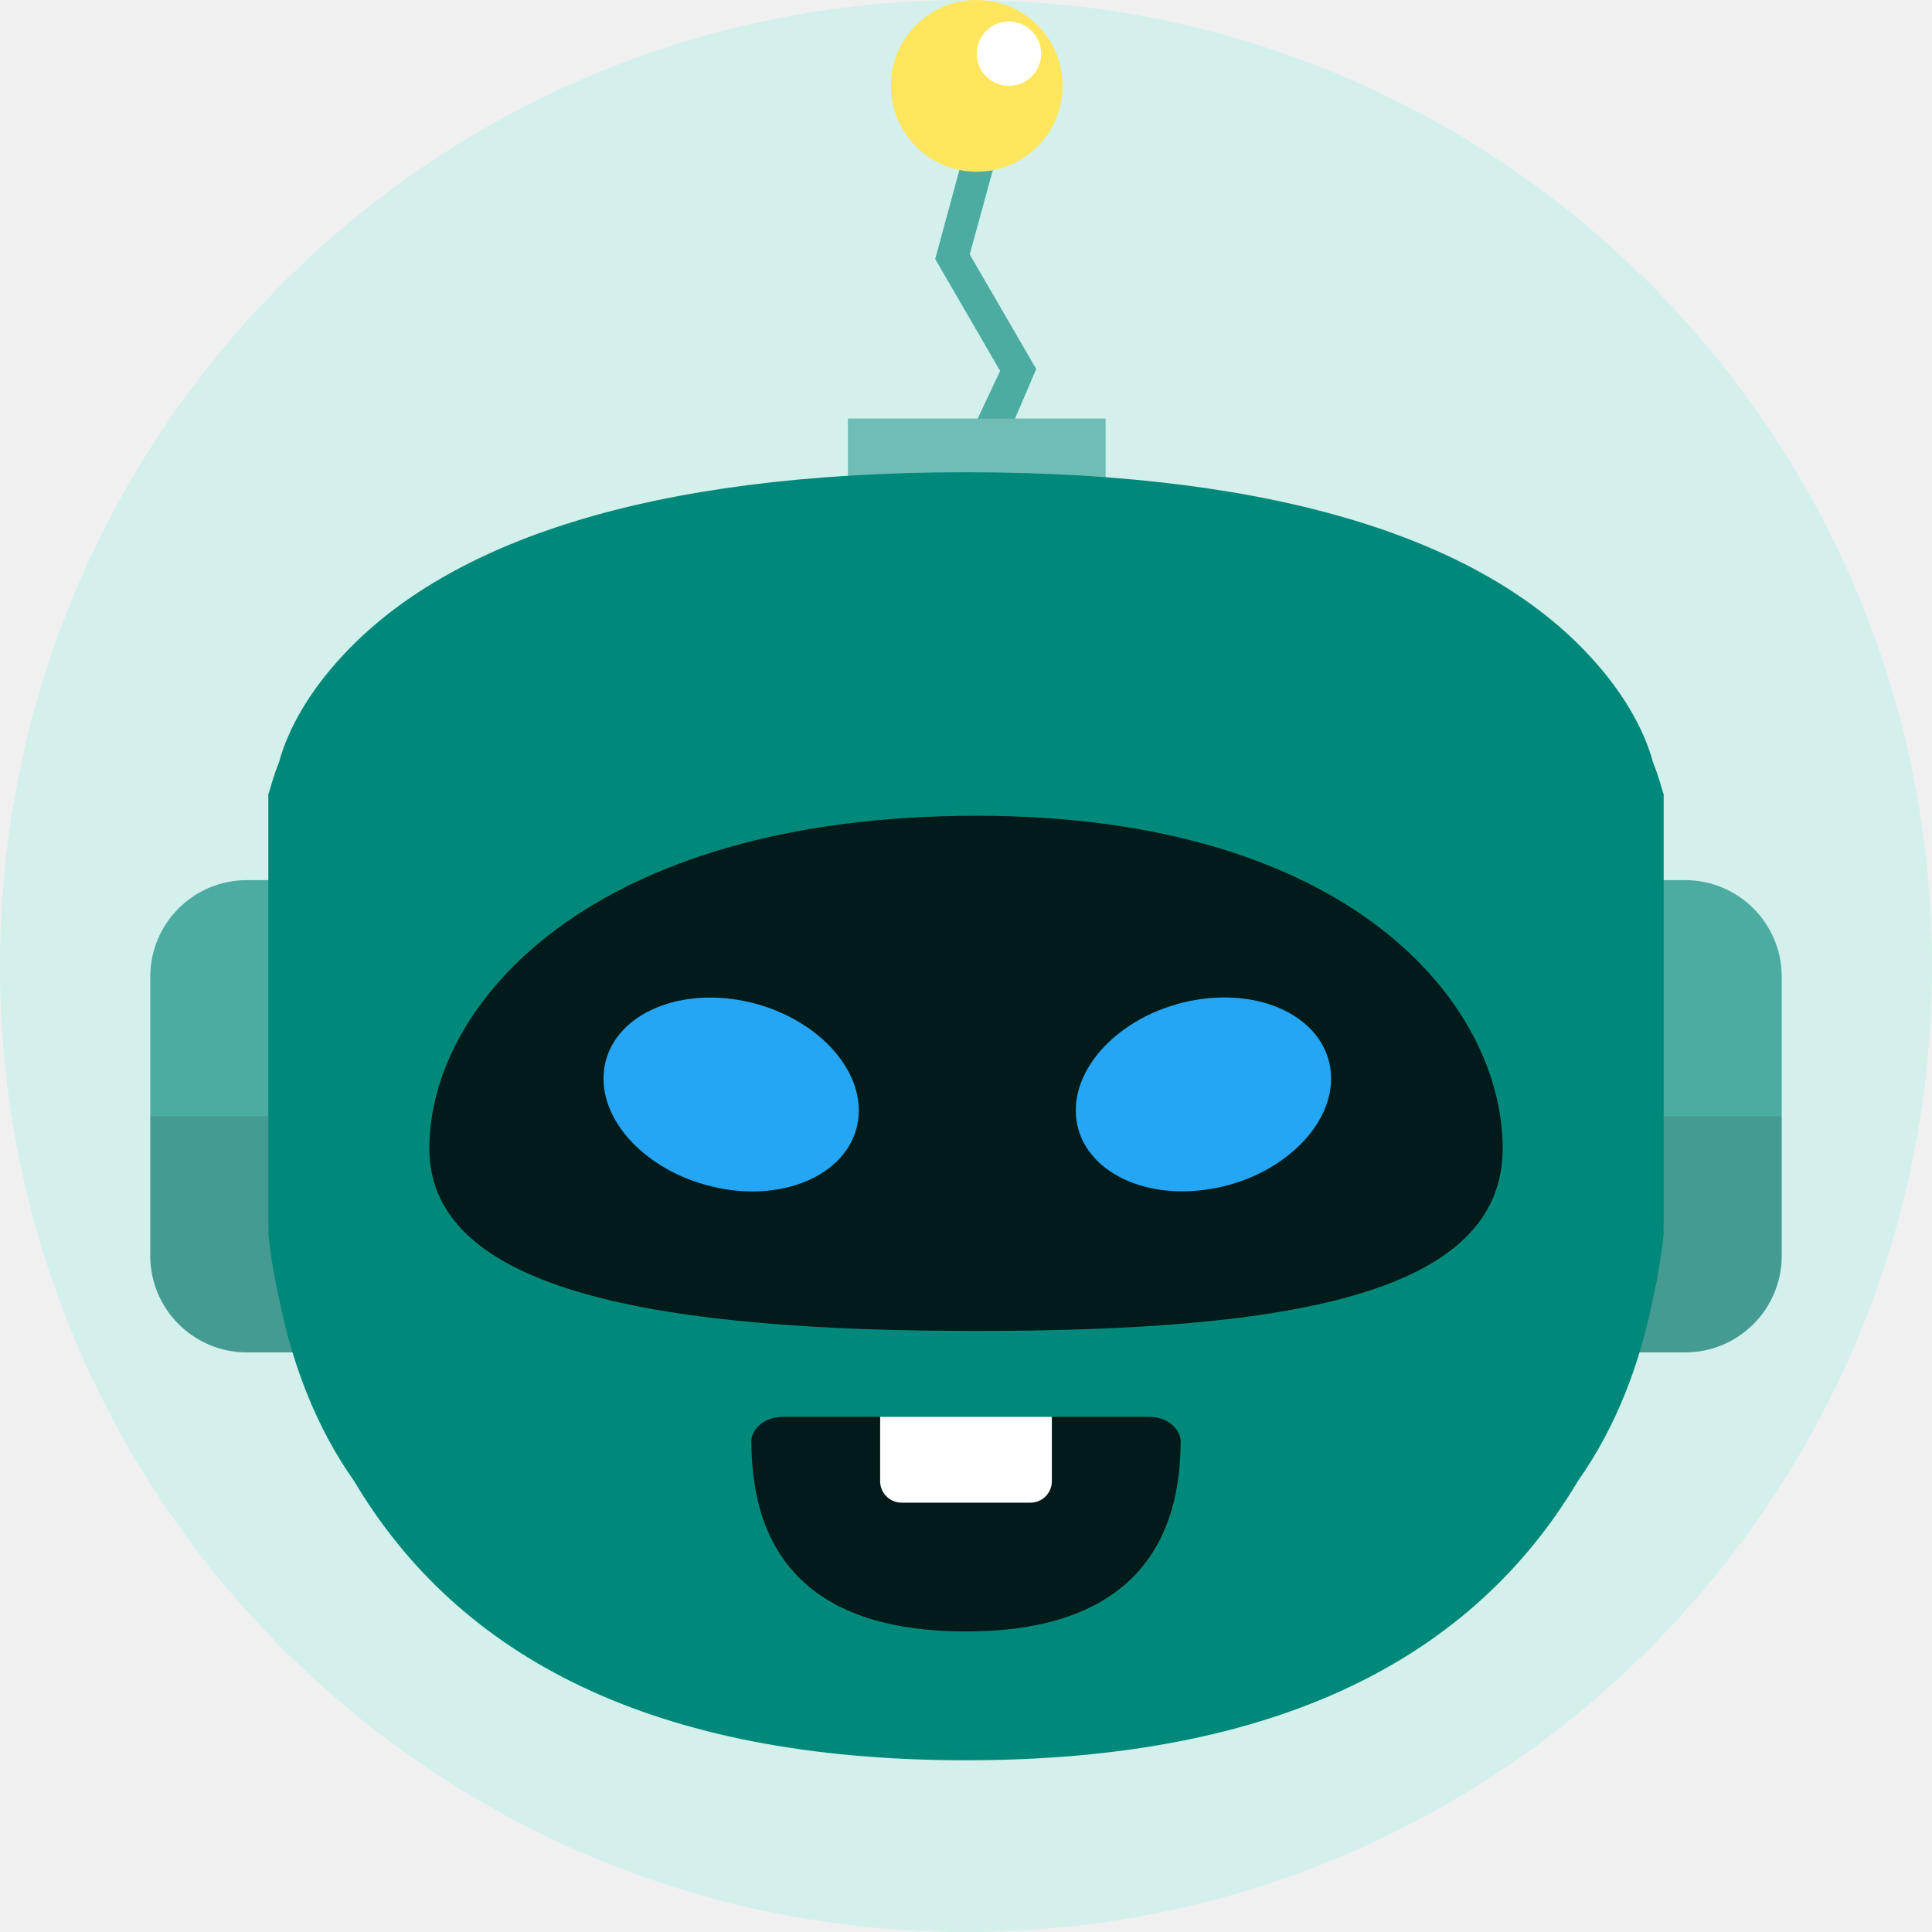
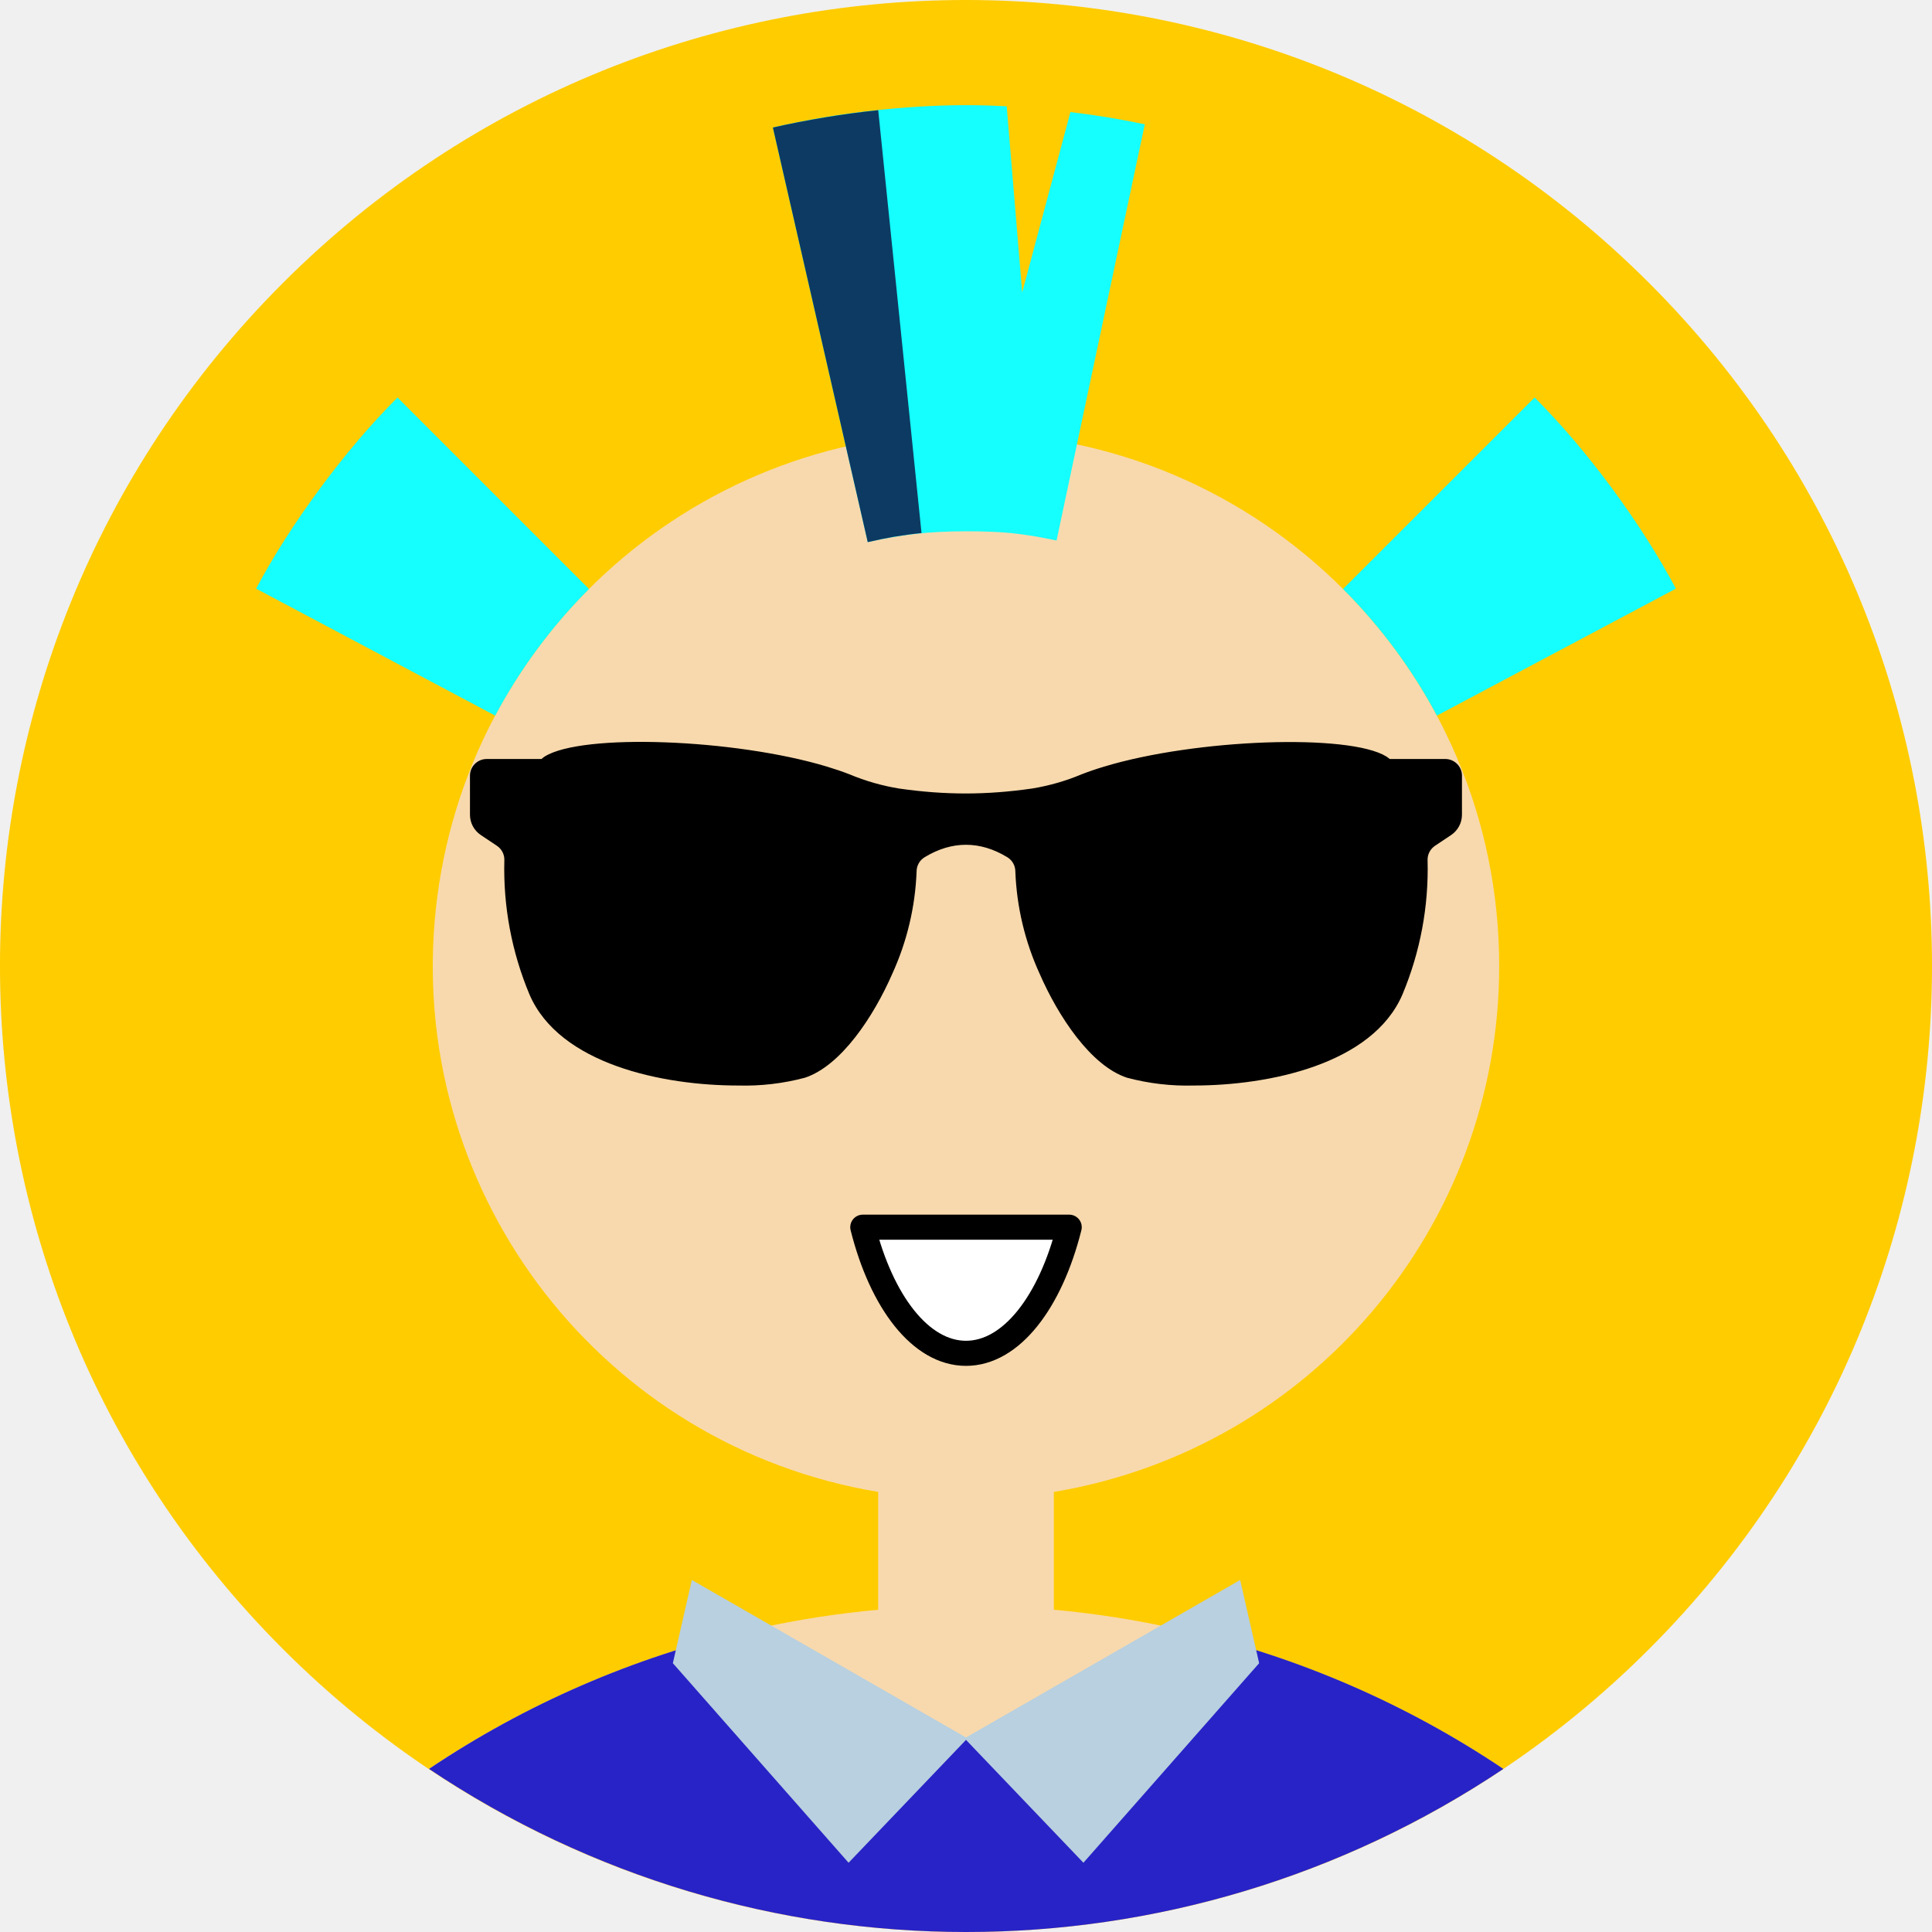
- <svg xmlns="http://www.w3.org/2000/svg" viewBox="0 0 180 180" fill="none" shape-rendering="auto" width="128" height="128">
-   <mask id="viewboxMask">
-     <rect width="180" height="180" rx="90" ry="90" x="0" y="0" fill="#fff" />
-   </mask>
-   <g mask="url(#viewboxMask)">
-     <rect fill="#d3f0ec" width="180" height="180" x="0" y="0" />
-     <g transform="translate(0 66)">
-       <mask id="sidesSquare-a" style="mask-type:luminance" maskUnits="userSpaceOnUse" x="14" y="16" width="152" height="44">
-         <g fill="#fff">
-           <rect x="14" y="16" width="36" height="44" rx="9" />
-           <rect x="130" y="16" width="36" height="44" rx="9" />
-         </g>
-       </mask>
-       <g mask="url(#sidesSquare-a)">
-         <path d="M0 0h180v76H0V0Z" fill="#00897b" />
-         <path d="M0 0h180v76H0V0Z" fill="#fff" fill-opacity=".3" />
-         <path fill="#000" fill-opacity=".1" d="M0 38h180v38H0z" />
-       </g>
-     </g>
-     <g transform="translate(41)">
-       <mask id="topAntennaCrooked-a" style="mask-type:luminance" maskUnits="userSpaceOnUse" x="38" y="12" width="24" height="40">
-         <g fill="#fff">
-           <path d="M55.54 34.39 51 45h-3.74l4.92-10.44-6.05-10.43 3.22-11.84 2.9.8-2.9 10.62 6.2 10.68Z" />
-           <path d="M38 39h24v13H38z" />
-         </g>
-       </mask>
-       <g mask="url(#topAntennaCrooked-a)">
-         <path d="M0 0h100v52H0V0Z" fill="#00897b" />
-         <path d="M0 6h100v52H0V6Z" fill="#fff" fill-opacity=".3" />
-         <path fill="#fff" fill-opacity=".2" d="M38 39h24v13H38z" />
-       </g>
-       <circle cx="50" cy="8" r="8" fill="#FFE65C" />
-       <circle cx="53" cy="5" r="3" fill="#fff" />
-     </g>
-     <g transform="translate(25 44)">
-       <mask id="faceRound02-a" style="mask-type:luminance" maskUnits="userSpaceOnUse" x="0" y="0" width="130" height="120">
-         <path fill-rule="evenodd" clip-rule="evenodd" d="M0 31v-1c.18-.48.4-1.5 1-3 .83-3.06 2.78-6.56 6-10C16.7 6.6 35.17 0 65 0s48.3 6.6 58 17c3.22 3.44 5.17 6.94 6 10 .6 1.5.82 2.52 1 3v40c0-.1-.03.5 0 1a53.93 53.93 0 0 1-1 6c-1.19 6-3.4 11.91-7 17-9.72 16.34-27.74 26-57 26s-47.28-9.66-57-26C4.4 88.91 2.2 83 1 77a53.95 53.95 0 0 1-1-6c.03-.45 0-1.32 0-1V31Z" fill="#fff" />
-       </mask>
-       <g mask="url(#faceRound02-a)">
-         <path d="M-4-2h138v124H-4V-2Z" fill="#00897b" />
-         <g transform="translate(-1 -1)" />
-       </g>
-     </g>
-     <g transform="translate(52 124)">
-       <path fill-rule="evenodd" clip-rule="evenodd" d="M18 10.22C18 21.78 24.47 28 38 28c13.52 0 20-6.34 20-17.78C58 9.5 57.17 8 55 8H21c-2.05 0-3 1.38-3 2.22Z" fill="#000" fill-opacity=".8" />
-       <mask id="mouthSmile02-a" style="mask-type:luminance" maskUnits="userSpaceOnUse" x="18" y="8" width="40" height="20">
-         <path fill-rule="evenodd" clip-rule="evenodd" d="M18 10.22C18 21.78 24.47 28 38 28c13.52 0 20-6.34 20-17.78C58 9.5 57.17 8 55 8H21c-2.05 0-3 1.38-3 2.22Z" fill="#fff" />
-       </mask>
-       <g mask="url(#mouthSmile02-a)">
-         <rect x="30" y="2" width="16" height="14" rx="2" fill="#fff" />
-       </g>
-     </g>
-     <g transform="translate(38 76)">
-       <g fill-rule="evenodd" clip-rule="evenodd">
-         <path d="M53 0c34.75 0 49 17.47 49 31 0 13.53-19.59 17-49 17-29.05 0-51-3.47-51-17S17.11 0 53 0Z" fill="#000" fill-opacity=".8" />
-         <path d="M28.82 34.65c-6.53-1.35-11.24-6.34-10.52-11.14.72-4.79 6.6-7.58 13.12-6.23 6.53 1.36 11.24 6.35 10.52 11.15-.72 4.8-6.6 7.59-13.12 6.23ZM75.42 34.65c-6.52 1.36-12.4-1.43-13.12-6.23-.72-4.8 4-9.8 10.52-11.15 6.52-1.35 12.4 1.44 13.12 6.24.72 4.81-4 9.8-10.52 11.15Z" fill="#25A6F5" />
-       </g>
-     </g>
-   </g>
+ <svg xmlns="http://www.w3.org/2000/svg" viewBox="0 0 231 231">
+   <path d="M33.83,33.83a115.5,115.5,0,1,1,0,163.34,115.49,115.49,0,0,1,0-163.34Z" style="fill:#fc0;" />
+   <path d="m115.5 51.75a63.75 63.75 0 0 0-10.5 126.63v14.09a115.5 115.5 0 0 0-53.729 19.027 115.5 115.5 0 0 0 128.46 0 115.5 115.5 0 0 0-53.729-19.029v-14.084a63.75 63.75 0 0 0 53.25-62.881 63.75 63.75 0 0 0-63.65-63.75 63.75 63.75 0 0 0-0.1 0z" style="fill:#f8d9ad;" />
+   <path d="m141.75 195a114.79 114.79 0 0 1 38 16.5 115.53 115.53 0 0 1-128.46 0 114.79 114.79 0 0 1 38-16.5l26.23 13 26.27-13z" style="fill:#2823C6;" />
+   <polygon points="115.5 208.03 115.5 207.74 82.72 188.91 80.45 198.86 101.46 222.72" style="fill:#b8d0e0;" />
+   <polygon points="115.5 208.03 115.5 207.74 148.28 188.91 150.55 198.86 129.54 222.72" style="fill:#b8d0e0;" />
+   <path d="m30.622 70.381c2.097-3.937 4.665-7.96 7.682-12.037 3.017-4.077 6.099-7.693 9.223-10.817l22.897 22.897c-4.44 4.44-8.228 9.544-11.213 15.14z" style="fill:#14fffd;" />
+   <path d="m160.58 70.423 22.907-22.897c3.124 3.124 6.206 6.741 9.223 10.817 3.006 4.077 5.574 8.099 7.671 12.037l-28.578 15.182c-2.985-5.596-6.773-10.689-11.224-15.14z" style="fill:#14fffd;" />
+   <path d="m92.411 15.247c3.82-0.877 7.671-1.541 11.534-1.979 4.077-0.46 7.928-0.695 11.555-0.695 1.53 0 3.156 0.043 4.868 0.139l1.851 22.255 5.767-21.57c3.103 0.374 6.067 0.867 8.891 1.466l-10.55 49.763c-1.926-0.417-3.702-0.706-5.318-0.877-1.423-0.15-3.263-0.225-5.51-0.225-2.236 0-4.237 0.107-5.981 0.3-1.947 0.225-3.873 0.556-5.767 0.995z" style="fill:#14fffd;" />
+   <path d="m92.411 15.247c1.915-0.439 4.023-0.845 6.323-1.23 2.065-0.342 4.151-0.621 6.27-0.845l5.178 50.565c-1.091 0.107-2.183 0.257-3.295 0.439-0.867 0.15-1.915 0.364-3.135 0.642z" style="fill:#0d3a62;" />
+   <path d="m172.7 90.75h-6.54c-0.14-0.1-0.26-0.22-0.4-0.3-4.48-2.76-22.75-2.11-33.71 1.2-1 0.3-1.91 0.61-2.75 0.94-1.894 0.792-3.874 1.36-5.9 1.69-5.505 0.79-10.403 0.79-15.908 0-2.026-0.33-4.006-0.898-5.9-1.69-0.84-0.33-1.76-0.64-2.75-0.94-11-3.31-29.23-4-33.71-1.2-0.138 0.089-0.269 0.189-0.39 0.3h-6.55c-1.105 0-2 0.895-2 2v4.66c-0.001 0.982 0.491 1.899 1.31 2.44l1.9 1.27c0.592 0.389 0.935 1.062 0.9 1.77-0.142 5.485 0.881 10.939 3 16 3.58 8.38 16 10.9 24.93 10.9 2.698 0.077 5.392-0.236 8-0.93 4.35-1.43 8.24-7.36 10.45-12.42 1.761-3.851 2.749-8.009 2.91-12.24 7.3e-4 -0.714 0.382-1.373 1-1.73 3.228-1.951 6.58-1.951 9.808 0 0.618 0.357 0.999 1.016 1 1.73 0.161 4.231 1.149 8.389 2.91 12.24 2.21 5.06 6.1 11 10.45 12.42 2.608 0.694 5.302 1.007 8 0.93 8.92 0 21.35-2.52 24.93-10.9 2.119-5.061 3.142-10.515 3-16-0.035-0.708 0.308-1.381 0.9-1.77l1.9-1.27c0.819-0.541 1.311-1.458 1.31-2.44v-4.6c0.034-1.105-0.835-2.027-1.94-2.06z" style="fill:#000;stroke-linecap:round;stroke-linejoin:round;stroke-width:2.5;stroke:none;" />
+   <path d="m127.84 146.73c-2.24 8.93-6.92 15.08-12.34 15.08s-10.1-6.15-12.34-15.08z" style="fill:#fff;stroke-linecap:round;stroke-linejoin:round;stroke-width:3px;stroke:#000;" />
</svg>
